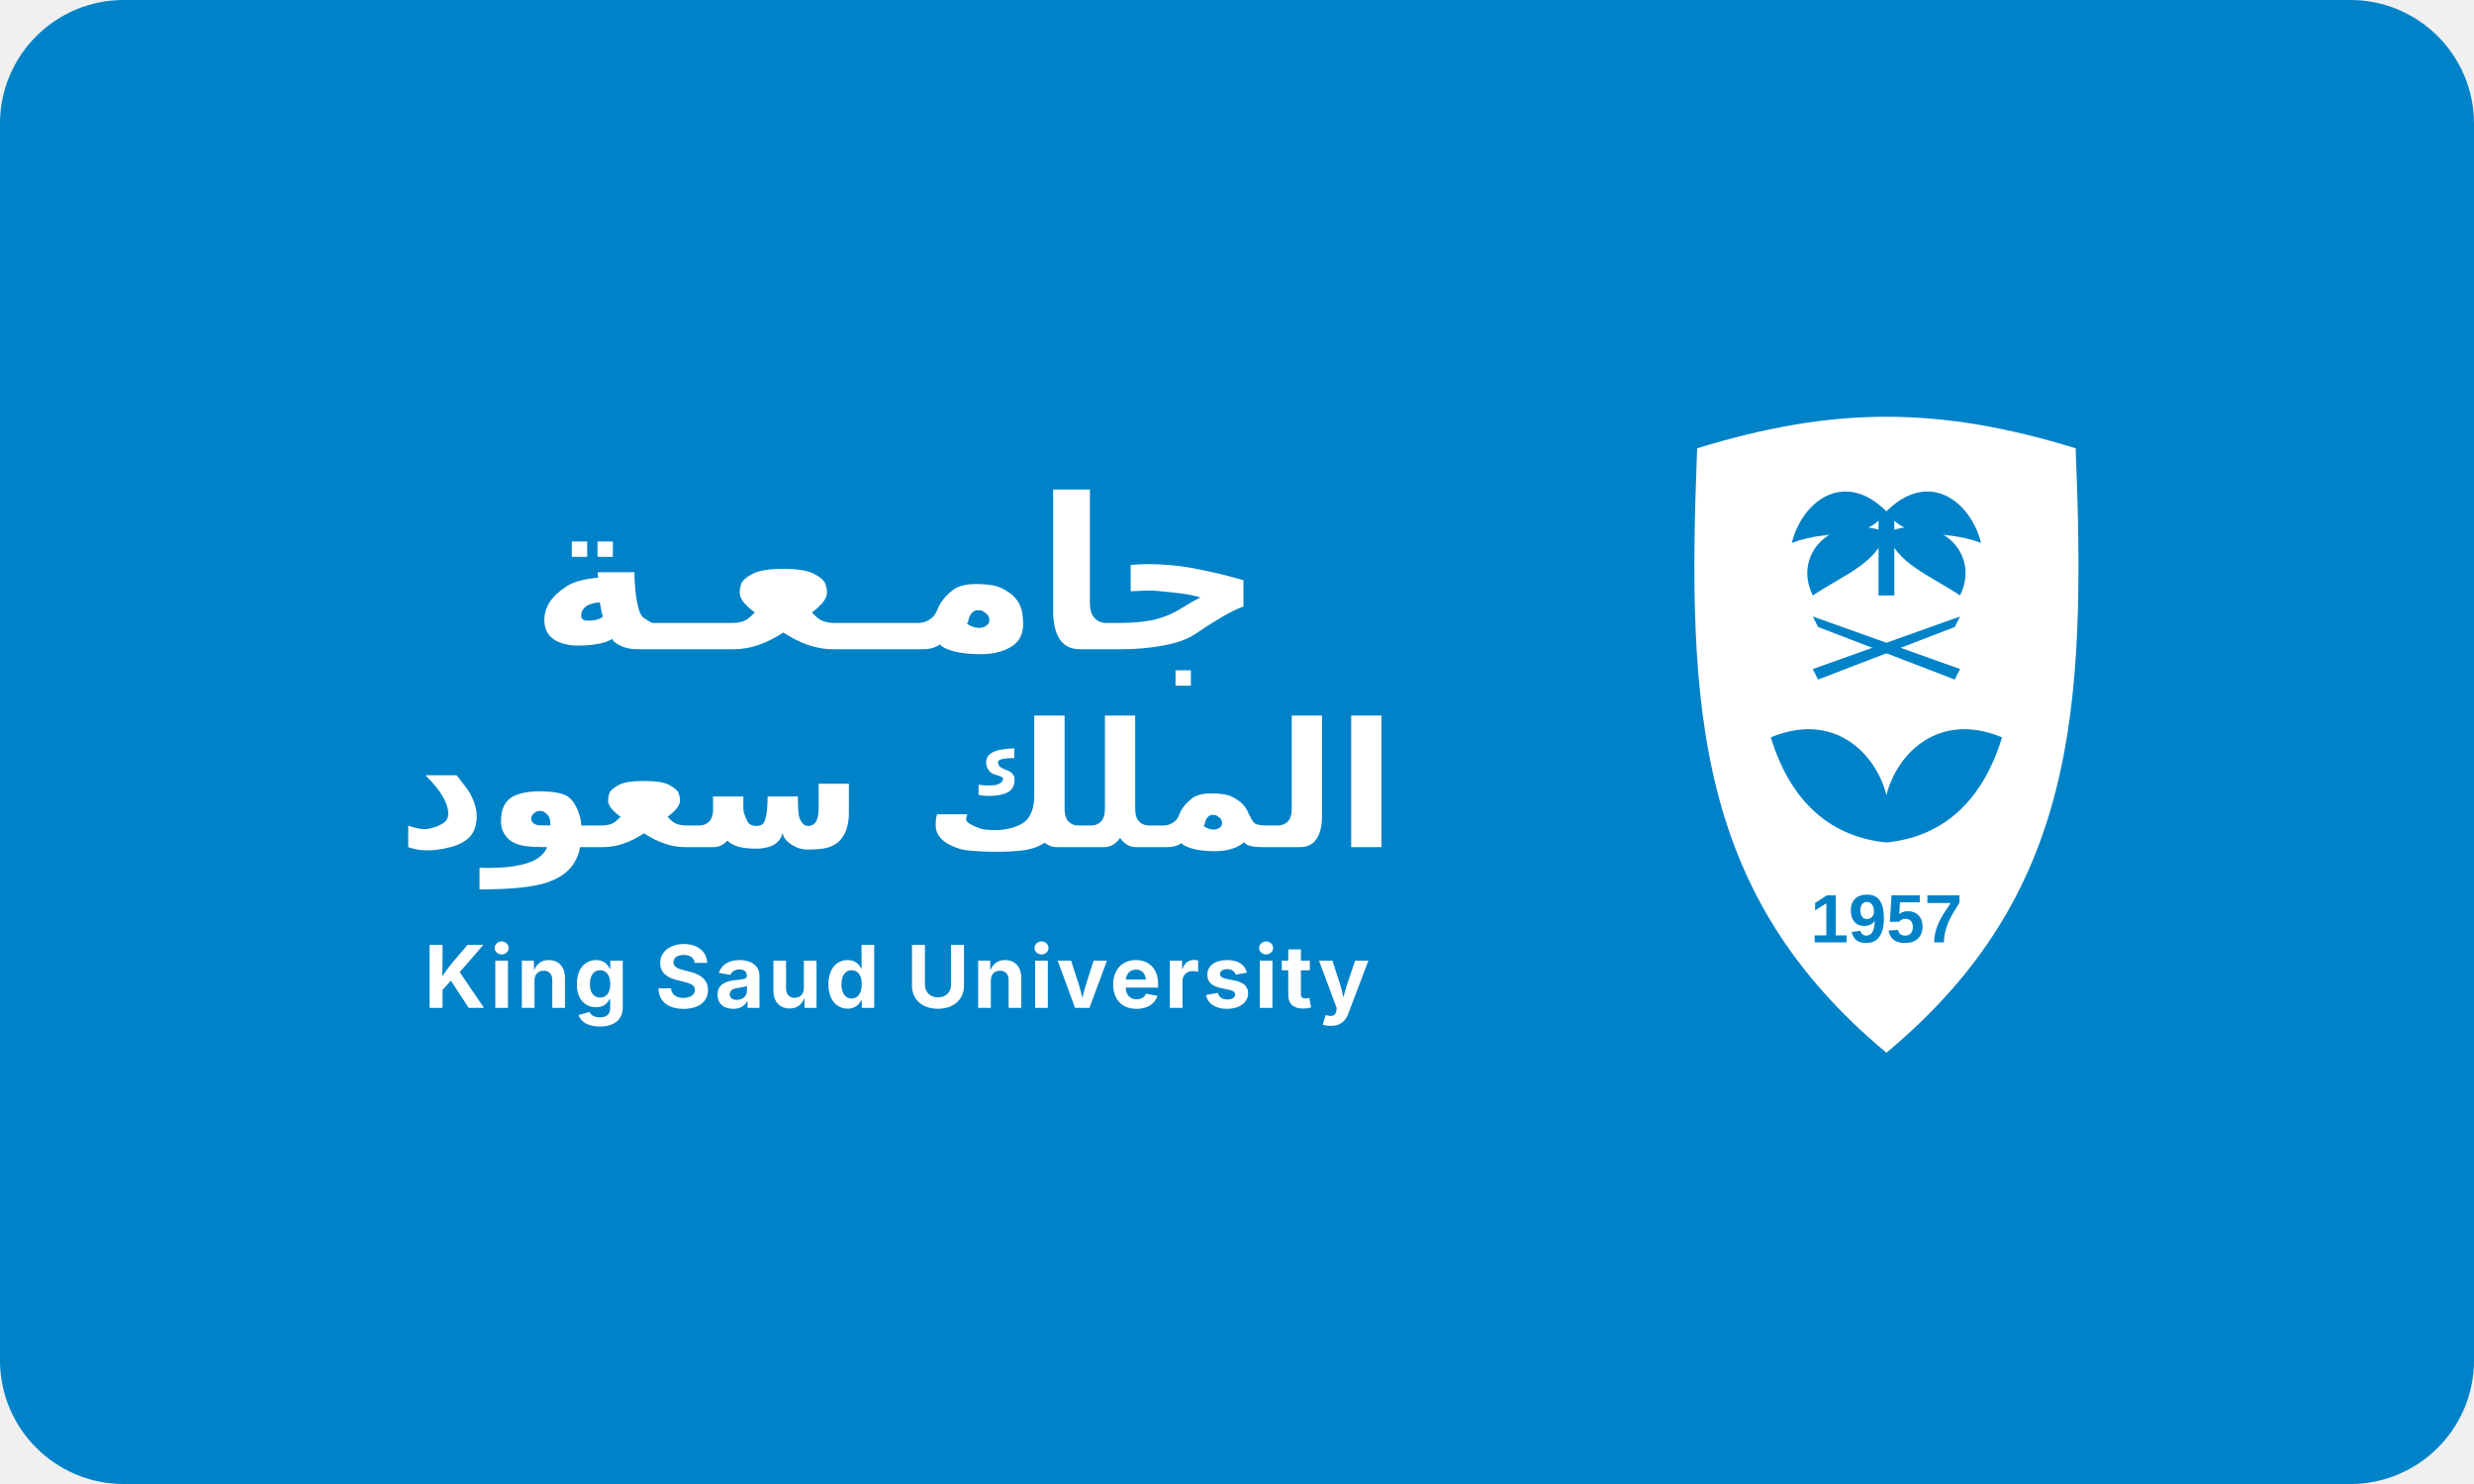
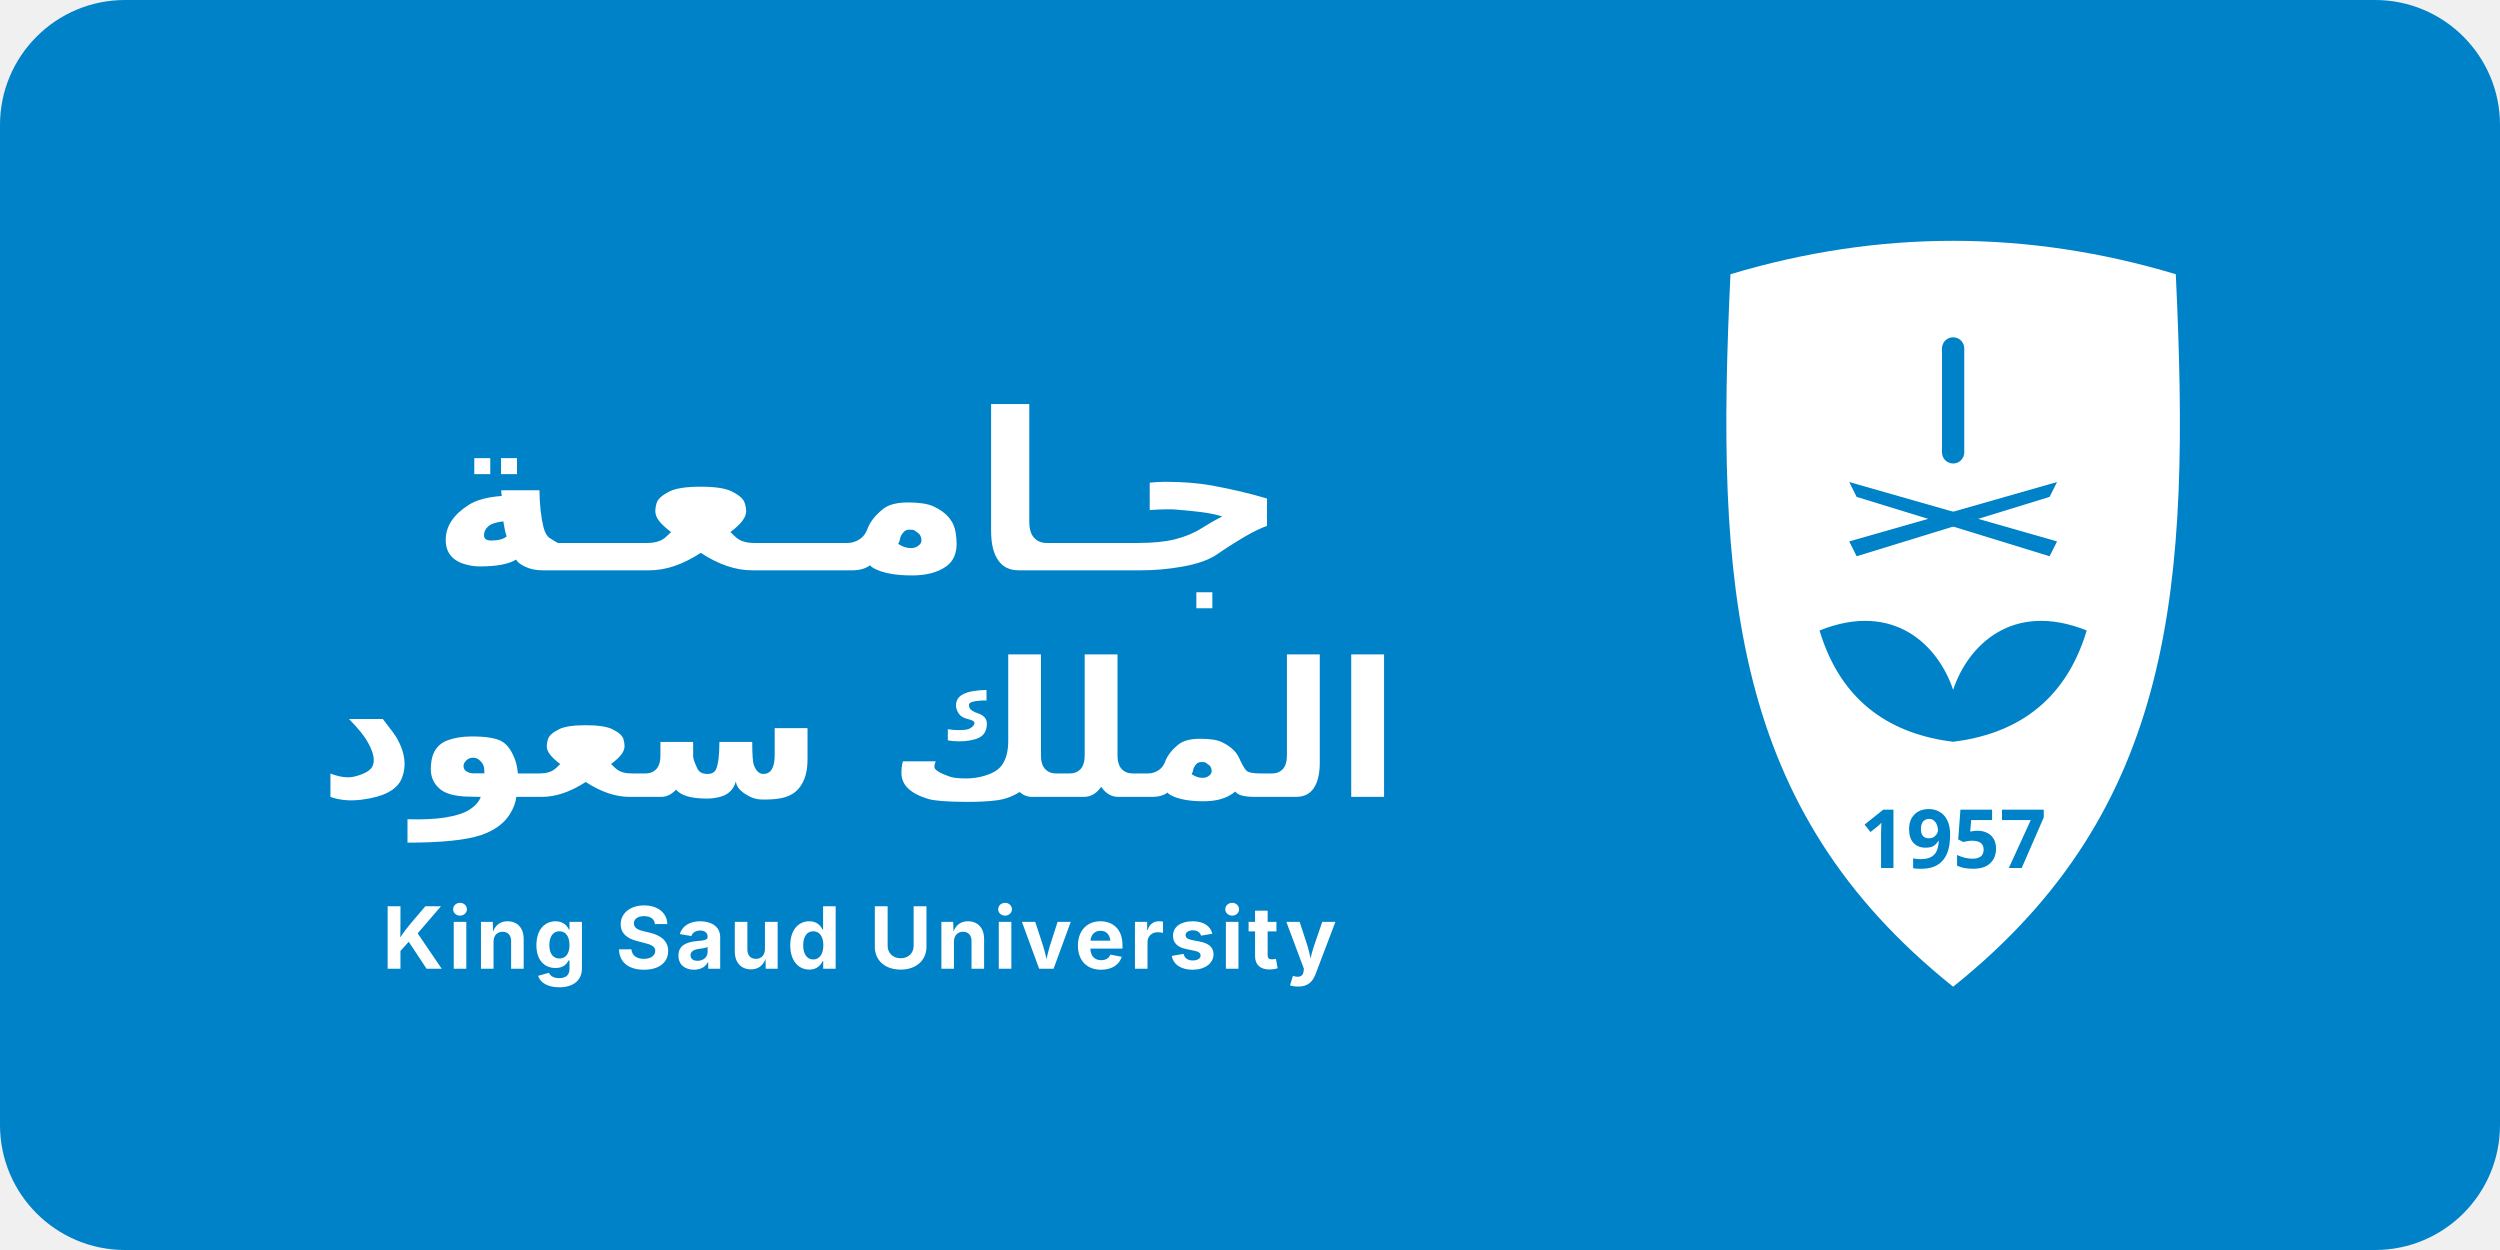
- <svg xmlns="http://www.w3.org/2000/svg" viewBox="0 0 400 240" fill="none">
-   <rect width="400" height="240" rx="20" fill="#0082C8" />
-   <g transform="translate(305, 115) scale(0.85)">
-     <path d="M-36 -50 C-10 -58, 10 -58, 36 -50 C38 0, 36 35, 0 65 C-36 35, -38 0, -36 -50 Z" fill="#FFFFFF" />
-     <path d="M-1.5 -38 L1.5 -38 L1.5 -22 L-1.5 -22 Z" fill="#0082C8" />
-     <path d="M0 -38 C-8 -46, -16 -40, -18 -32 C-10 -35, -4 -32, 0 -38 Z" fill="#0082C8" />
-     <path d="M0 -38 C8 -46, 16 -40, 18 -32 C10 -35, 4 -32, 0 -38 Z" fill="#0082C8" />
-     <path d="M0 -34 C-10 -38, -18 -30, -14 -22 C-8 -26, -2 -28, 0 -34 Z" fill="#0082C8" />
-     <path d="M0 -34 C10 -38, 18 -30, 14 -22 C8 -26, 2 -28, 0 -34 Z" fill="#0082C8" />
-     <path d="M-14 -18 Q0 -13 14 -8 L13 -6 Q0 -11 -13 -16 Z" fill="#0082C8" />
-     <path d="M14 -18 Q0 -13 -14 -8 L-13 -6 Q0 -11 13 -16 Z" fill="#0082C8" />
-     <path d="M-22 5 C-10 0, -2 8, 0 16 C2 8, 10 0, 22 5 C18 18, 10 24, 0 25 C-10 24, -18 18, -22 5 Z" fill="#0082C8" />
-     <text x="0" y="44" text-anchor="middle" font-family="'Cairo', 'Arial', sans-serif" font-weight="900" font-size="13" fill="#0082C8">1957</text>
+ <svg xmlns="http://www.w3.org/2000/svg" viewBox="0 0 320 160" fill="none">
+   <rect width="320" height="160" rx="16" fill="#0082C8" />
+   <g transform="translate(250, 75) scale(0.95)">
+     <path d="M-30 -42 C-10 -48, 10 -48, 30 -42 C32 0, 30 30, 0 54 C-30 30, -32 0, -30 -42 Z" fill="#FFFFFF" />
+     <path d="M0 -32 L0 -18" stroke="#0082C8" stroke-width="3" stroke-linecap="round" />
+     <path d="M-14 -14 Q0 -10 14 -6 L13 -4 Q0 -8 -13 -12 Z" fill="#0082C8" />
+     <path d="M14 -14 Q0 -10 -14 -6 L-13 -4 Q0 -8 13 -12 Z" fill="#0082C8" />
+     <path d="M-18 6 C-8 2, -2 8, 0 14 C2 8, 8 2, 18 6 C15 16, 8 20, 0 21 C-8 20, -15 16, -18 6 Z" fill="#0082C8" />
+     <text x="0" y="38" text-anchor="middle" font-family="'Cairo', sans-serif" font-weight="900" font-size="11" fill="#0082C8">1957</text>
  </g>
-   <g transform="translate(145, 105)">
-     <text x="0" y="0" text-anchor="middle" font-family="'Tajawal', 'Cairo', 'Segoe UI', sans-serif" font-weight="900" font-size="34" fill="#FFFFFF" letter-spacing="-0.5">جامـعـة</text>
-     <text x="0" y="32" text-anchor="middle" font-family="'Tajawal', 'Cairo', 'Segoe UI', sans-serif" font-weight="900" font-size="28" fill="#FFFFFF">الملك سعود</text>
-     <text x="0" y="58" text-anchor="middle" font-family="'Inter', 'Segoe UI', sans-serif" font-weight="700" font-size="14" fill="#FFFFFF" letter-spacing="0.5">King Saud University</text>
+   <g transform="translate(110, 68)">
+     <text x="0" y="5" text-anchor="middle" font-family="'Tajawal', 'Cairo', sans-serif" font-weight="900" font-size="28" fill="#FFFFFF">جـامـعـة</text>
+     <text x="0" y="34" text-anchor="middle" font-family="'Tajawal', 'Cairo', sans-serif" font-weight="900" font-size="24" fill="#FFFFFF">الملك سعود</text>
+     <text x="0" y="56" text-anchor="middle" font-family="'Inter', sans-serif" font-weight="700" font-size="11" fill="#FFFFFF" letter-spacing="0.5">King Saud University</text>
  </g>
</svg>
